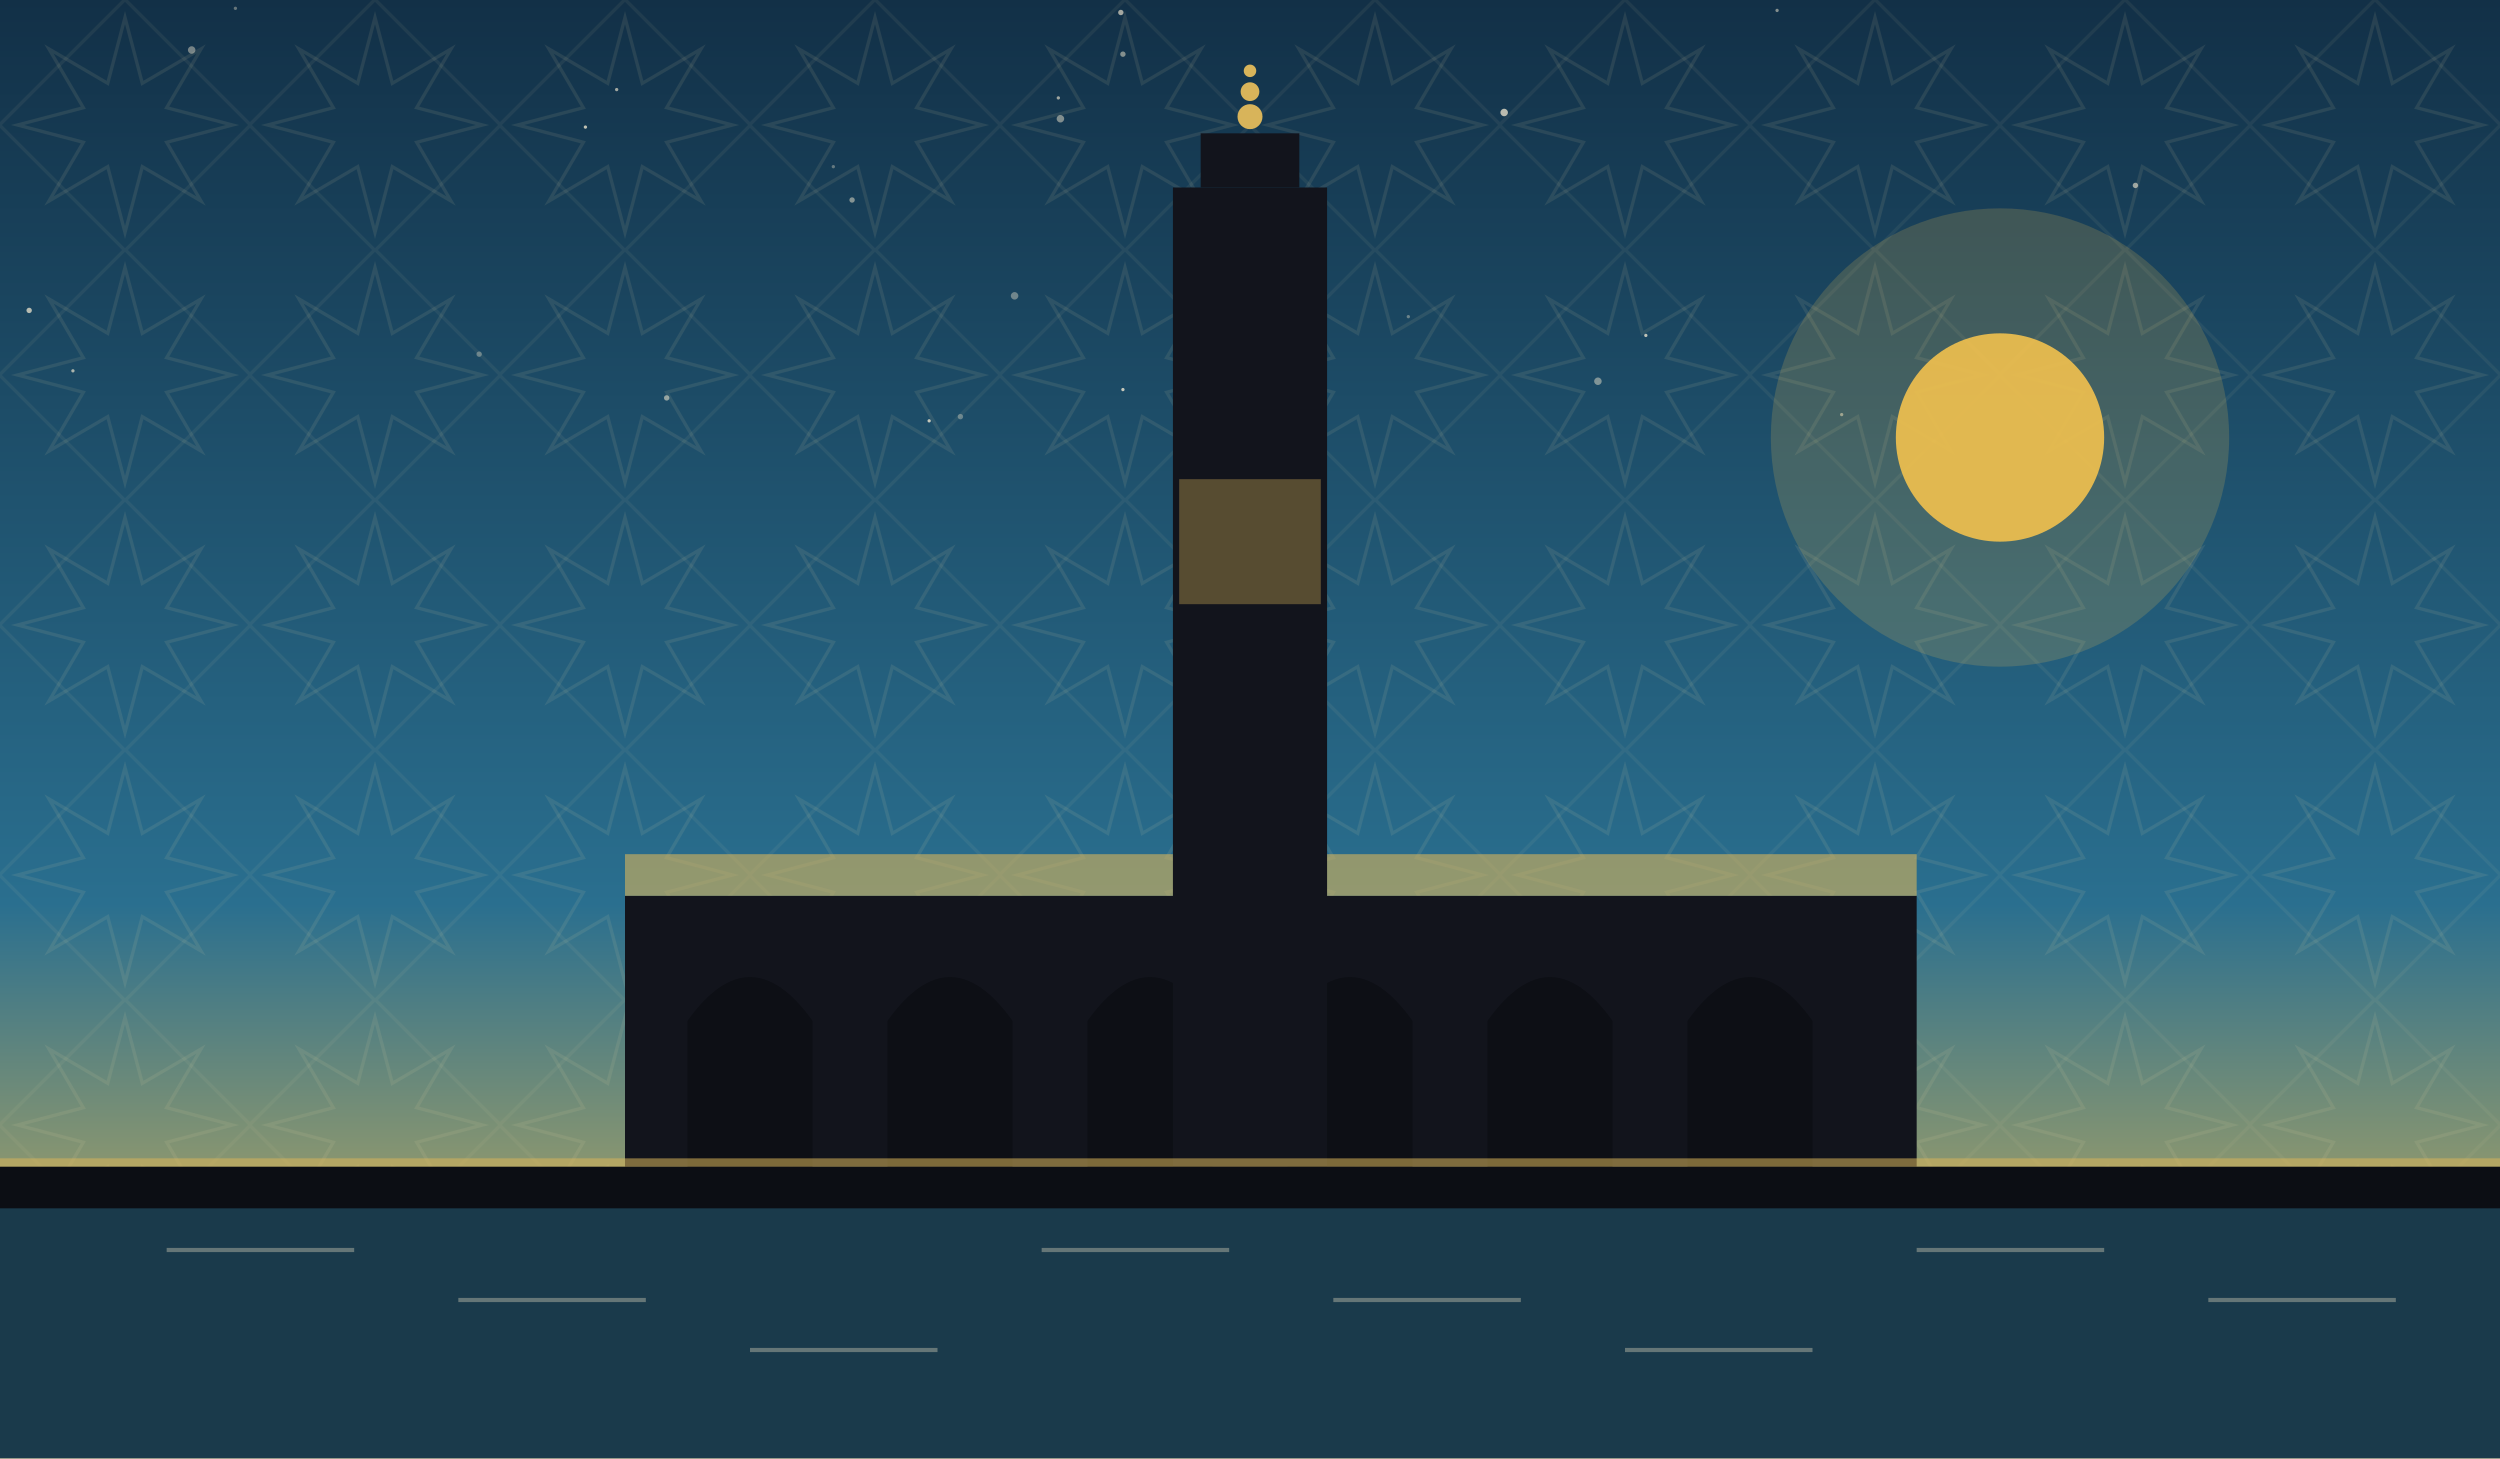
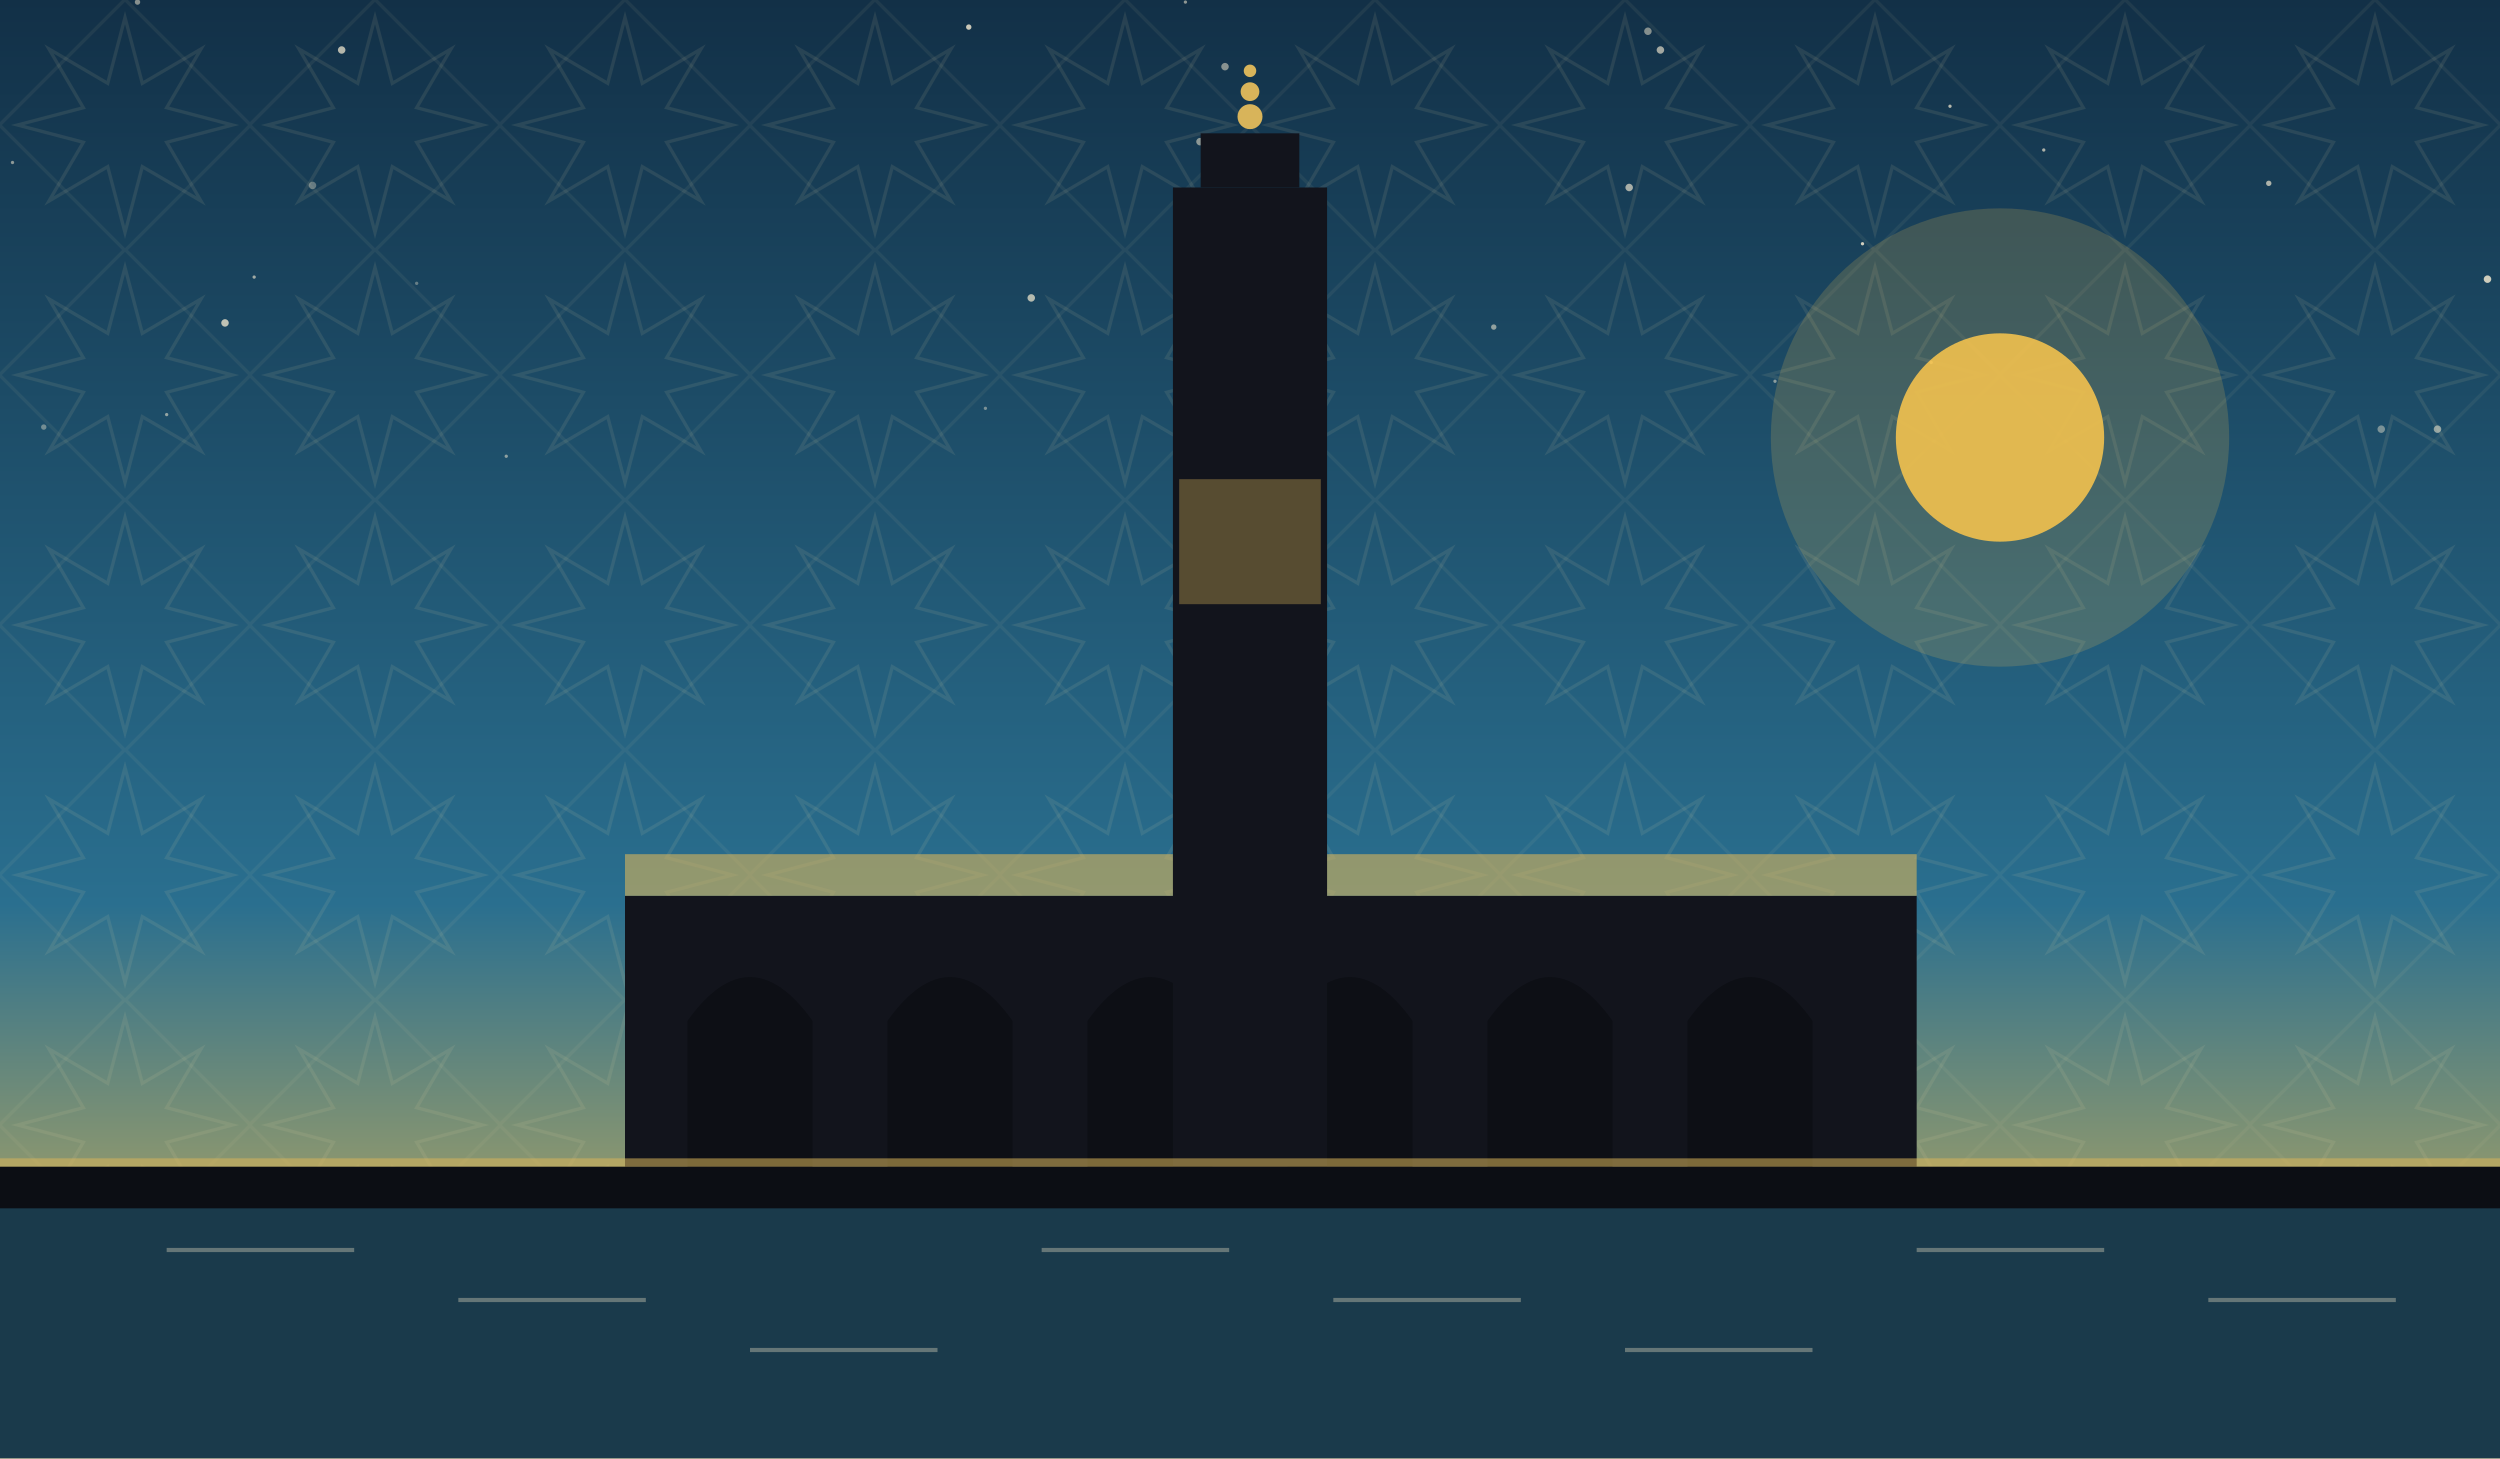
<svg xmlns="http://www.w3.org/2000/svg" viewBox="0 0 1200 700" role="img">
  <defs>
    <linearGradient id="sky" x1="0" y1="0" x2="0" y2="1">
      <stop offset="0" stop-color="#123047" />
      <stop offset="0.62" stop-color="#2a6f8f" />
      <stop offset="1" stop-color="#f2c14e" />
    </linearGradient>
    <pattern id="g1" width="120" height="120" patternUnits="userSpaceOnUse">
      <polygon points="111.6,60.0 80.0,68.3 96.5,96.5 68.3,80.0 60.0,111.6 51.7,80.0 23.5,96.5 40.0,68.3 8.4,60.0 40.0,51.7 23.5,23.5 51.7,40.0 60.0,8.4 68.3,40.0 96.5,23.5 80.0,51.7" fill="none" stroke="#e8d9a8" stroke-width="1.6" opacity="0.1" />
      <rect x="17.4" y="17.4" width="85.2" height="85.2" fill="none" stroke="#e8d9a8" stroke-width="1.6" opacity="0.07" transform="rotate(45 60.0 60.0)" />
    </pattern>
  </defs>
  <rect width="1200" height="700" fill="url(#sky)" />
  <rect width="1200" height="700" fill="url(#g1)" />
-   <circle cx="400" cy="80" r="0.8" fill="#f7ecd2" opacity="0.35" />
-   <circle cx="578" cy="157" r="0.8" fill="#f7ecd2" opacity="0.81" />
-   <circle cx="509" cy="57" r="1.8" fill="#f7ecd2" opacity="0.48" />
-   <circle cx="409" cy="96" r="1.3" fill="#f7ecd2" opacity="0.49" />
-   <circle cx="446" cy="202" r="0.8" fill="#f7ecd2" opacity="0.77" />
-   <circle cx="884" cy="199" r="0.8" fill="#f7ecd2" opacity="0.51" />
-   <circle cx="595" cy="99" r="1.3" fill="#f7ecd2" opacity="0.40" />
-   <circle cx="35" cy="178" r="0.8" fill="#f7ecd2" opacity="0.65" />
-   <circle cx="92" cy="24" r="1.8" fill="#f7ecd2" opacity="0.43" />
-   <circle cx="790" cy="161" r="0.8" fill="#f7ecd2" opacity="0.75" />
-   <circle cx="281" cy="61" r="0.8" fill="#f7ecd2" opacity="0.76" />
-   <circle cx="461" cy="200" r="1.3" fill="#f7ecd2" opacity="0.35" />
-   <circle cx="538" cy="6" r="1.3" fill="#f7ecd2" opacity="0.63" />
-   <circle cx="296" cy="43" r="0.8" fill="#f7ecd2" opacity="0.63" />
-   <circle cx="767" cy="183" r="1.8" fill="#f7ecd2" opacity="0.46" />
-   <circle cx="487" cy="142" r="1.8" fill="#f7ecd2" opacity="0.39" />
-   <circle cx="584" cy="128" r="1.3" fill="#f7ecd2" opacity="0.37" />
-   <circle cx="602" cy="85" r="0.8" fill="#f7ecd2" opacity="0.55" />
-   <circle cx="853" cy="5" r="0.8" fill="#f7ecd2" opacity="0.50" />
-   <circle cx="113" cy="4" r="0.8" fill="#f7ecd2" opacity="0.37" />
-   <circle cx="230" cy="170" r="1.3" fill="#f7ecd2" opacity="0.35" />
-   <circle cx="508" cy="47" r="0.8" fill="#f7ecd2" opacity="0.61" />
-   <circle cx="539" cy="187" r="0.8" fill="#f7ecd2" opacity="0.78" />
-   <circle cx="539" cy="26" r="1.3" fill="#f7ecd2" opacity="0.49" />
-   <circle cx="676" cy="152" r="0.8" fill="#f7ecd2" opacity="0.37" />
-   <circle cx="14" cy="149" r="1.3" fill="#f7ecd2" opacity="0.71" />
-   <circle cx="1025" cy="89" r="1.3" fill="#f7ecd2" opacity="0.60" />
-   <circle cx="565" cy="188" r="0.8" fill="#f7ecd2" opacity="0.55" />
-   <circle cx="722" cy="54" r="1.8" fill="#f7ecd2" opacity="0.73" />
-   <circle cx="320" cy="191" r="1.3" fill="#f7ecd2" opacity="0.55" />
+   <circle cx="164" cy="24" r="1.8" fill="#f7ecd2" opacity="0.71" />
+   <circle cx="150" cy="89" r="1.8" fill="#f7ecd2" opacity="0.35" />
+   <circle cx="465" cy="13" r="1.3" fill="#f7ecd2" opacity="0.80" />
+   <circle cx="797" cy="24" r="1.8" fill="#f7ecd2" opacity="0.63" />
+   <circle cx="1170" cy="206" r="1.8" fill="#f7ecd2" opacity="0.55" />
+   <circle cx="936" cy="51" r="0.8" fill="#f7ecd2" opacity="0.71" />
+   <circle cx="791" cy="15" r="1.8" fill="#f7ecd2" opacity="0.50" />
+   <circle cx="1143" cy="206" r="1.8" fill="#f7ecd2" opacity="0.43" />
+   <circle cx="576" cy="68" r="1.8" fill="#f7ecd2" opacity="0.53" />
+   <circle cx="122" cy="133" r="0.8" fill="#f7ecd2" opacity="0.61" />
+   <circle cx="717" cy="157" r="1.3" fill="#f7ecd2" opacity="0.54" />
+   <circle cx="1089" cy="88" r="1.3" fill="#f7ecd2" opacity="0.67" />
+   <circle cx="782" cy="90" r="1.8" fill="#f7ecd2" opacity="0.65" />
+   <circle cx="108" cy="155" r="1.8" fill="#f7ecd2" opacity="0.75" />
+   <circle cx="243" cy="219" r="0.8" fill="#f7ecd2" opacity="0.52" />
+   <circle cx="635" cy="110" r="1.3" fill="#f7ecd2" opacity="0.35" />
+   <circle cx="588" cy="32" r="1.8" fill="#f7ecd2" opacity="0.51" />
+   <circle cx="894" cy="117" r="0.8" fill="#f7ecd2" opacity="0.83" />
+   <circle cx="569" cy="1" r="0.8" fill="#f7ecd2" opacity="0.54" />
+   <circle cx="981" cy="72" r="0.8" fill="#f7ecd2" opacity="0.67" />
+   <circle cx="1194" cy="134" r="1.8" fill="#f7ecd2" opacity="0.81" />
+   <circle cx="80" cy="199" r="0.8" fill="#f7ecd2" opacity="0.55" />
+   <circle cx="495" cy="143" r="1.8" fill="#f7ecd2" opacity="0.70" />
+   <circle cx="927" cy="174" r="0.8" fill="#f7ecd2" opacity="0.83" />
+   <circle cx="200" cy="136" r="0.8" fill="#f7ecd2" opacity="0.35" />
+   <circle cx="66" cy="1" r="1.3" fill="#f7ecd2" opacity="0.51" />
+   <circle cx="21" cy="205" r="1.3" fill="#f7ecd2" opacity="0.40" />
+   <circle cx="473" cy="196" r="0.8" fill="#f7ecd2" opacity="0.43" />
+   <circle cx="6" cy="78" r="0.8" fill="#f7ecd2" opacity="0.53" />
+   <circle cx="852" cy="183" r="0.8" fill="#f7ecd2" opacity="0.51" />
  <circle cx="960" cy="210" r="110" fill="#f2c14e" opacity="0.18" />
  <circle cx="960" cy="210" r="50" fill="#f2c14e" opacity="0.9" />
  <rect x="300" y="430" width="620" height="130" fill="#12141c" />
  <path d="M 330 560 L 330 490 Q 360 448 390 490 L 390 560 Z" fill="#0c0e14" opacity="0.9" />
  <path d="M 426 560 L 426 490 Q 456 448 486 490 L 486 560 Z" fill="#0c0e14" opacity="0.9" />
  <path d="M 522 560 L 522 490 Q 552 448 582 490 L 582 560 Z" fill="#0c0e14" opacity="0.9" />
  <path d="M 618 560 L 618 490 Q 648 448 678 490 L 678 560 Z" fill="#0c0e14" opacity="0.9" />
  <path d="M 714 560 L 714 490 Q 744 448 774 490 L 774 560 Z" fill="#0c0e14" opacity="0.9" />
  <path d="M 810 560 L 810 490 Q 840 448 870 490 L 870 560 Z" fill="#0c0e14" opacity="0.9" />
  <path d="M 300 430 L 920 430 L 920 410 L 300 410 Z" fill="#d8b45a" opacity="0.6" />
  <rect x="563.0" y="90" width="74" height="470" fill="#12141c" />
  <rect x="576.32" y="64" width="47.36" height="26" fill="#12141c" />
  <circle cx="600" cy="56" r="6" fill="#d8b45a" />
  <circle cx="600" cy="44" r="4.5" fill="#d8b45a" />
  <circle cx="600" cy="34" r="3" fill="#d8b45a" />
  <rect x="566" y="230" width="68" height="60" fill="#d8b45a" opacity="0.35" />
  <rect x="0" y="560" width="1200" height="60" fill="#0c0e14" opacity="0.6" />
  <rect x="0" y="560" width="1200" height="140" fill="#0c0e14" />
  <rect x="0" y="580" width="1200" height="120" fill="#2a6f8f" opacity="0.45" />
  <g opacity="0.35">
    <line x1="80" y1="600" x2="170" y2="600" stroke="#f2e6c8" stroke-width="2" />
    <line x1="220" y1="624" x2="310" y2="624" stroke="#f2e6c8" stroke-width="2" />
    <line x1="360" y1="648" x2="450" y2="648" stroke="#f2e6c8" stroke-width="2" />
    <line x1="500" y1="600" x2="590" y2="600" stroke="#f2e6c8" stroke-width="2" />
    <line x1="640" y1="624" x2="730" y2="624" stroke="#f2e6c8" stroke-width="2" />
    <line x1="780" y1="648" x2="870" y2="648" stroke="#f2e6c8" stroke-width="2" />
    <line x1="920" y1="600" x2="1010" y2="600" stroke="#f2e6c8" stroke-width="2" />
    <line x1="1060" y1="624" x2="1150" y2="624" stroke="#f2e6c8" stroke-width="2" />
  </g>
  <rect x="0" y="556" width="1200" height="4" fill="#d8b45a" opacity="0.55" />
</svg>
